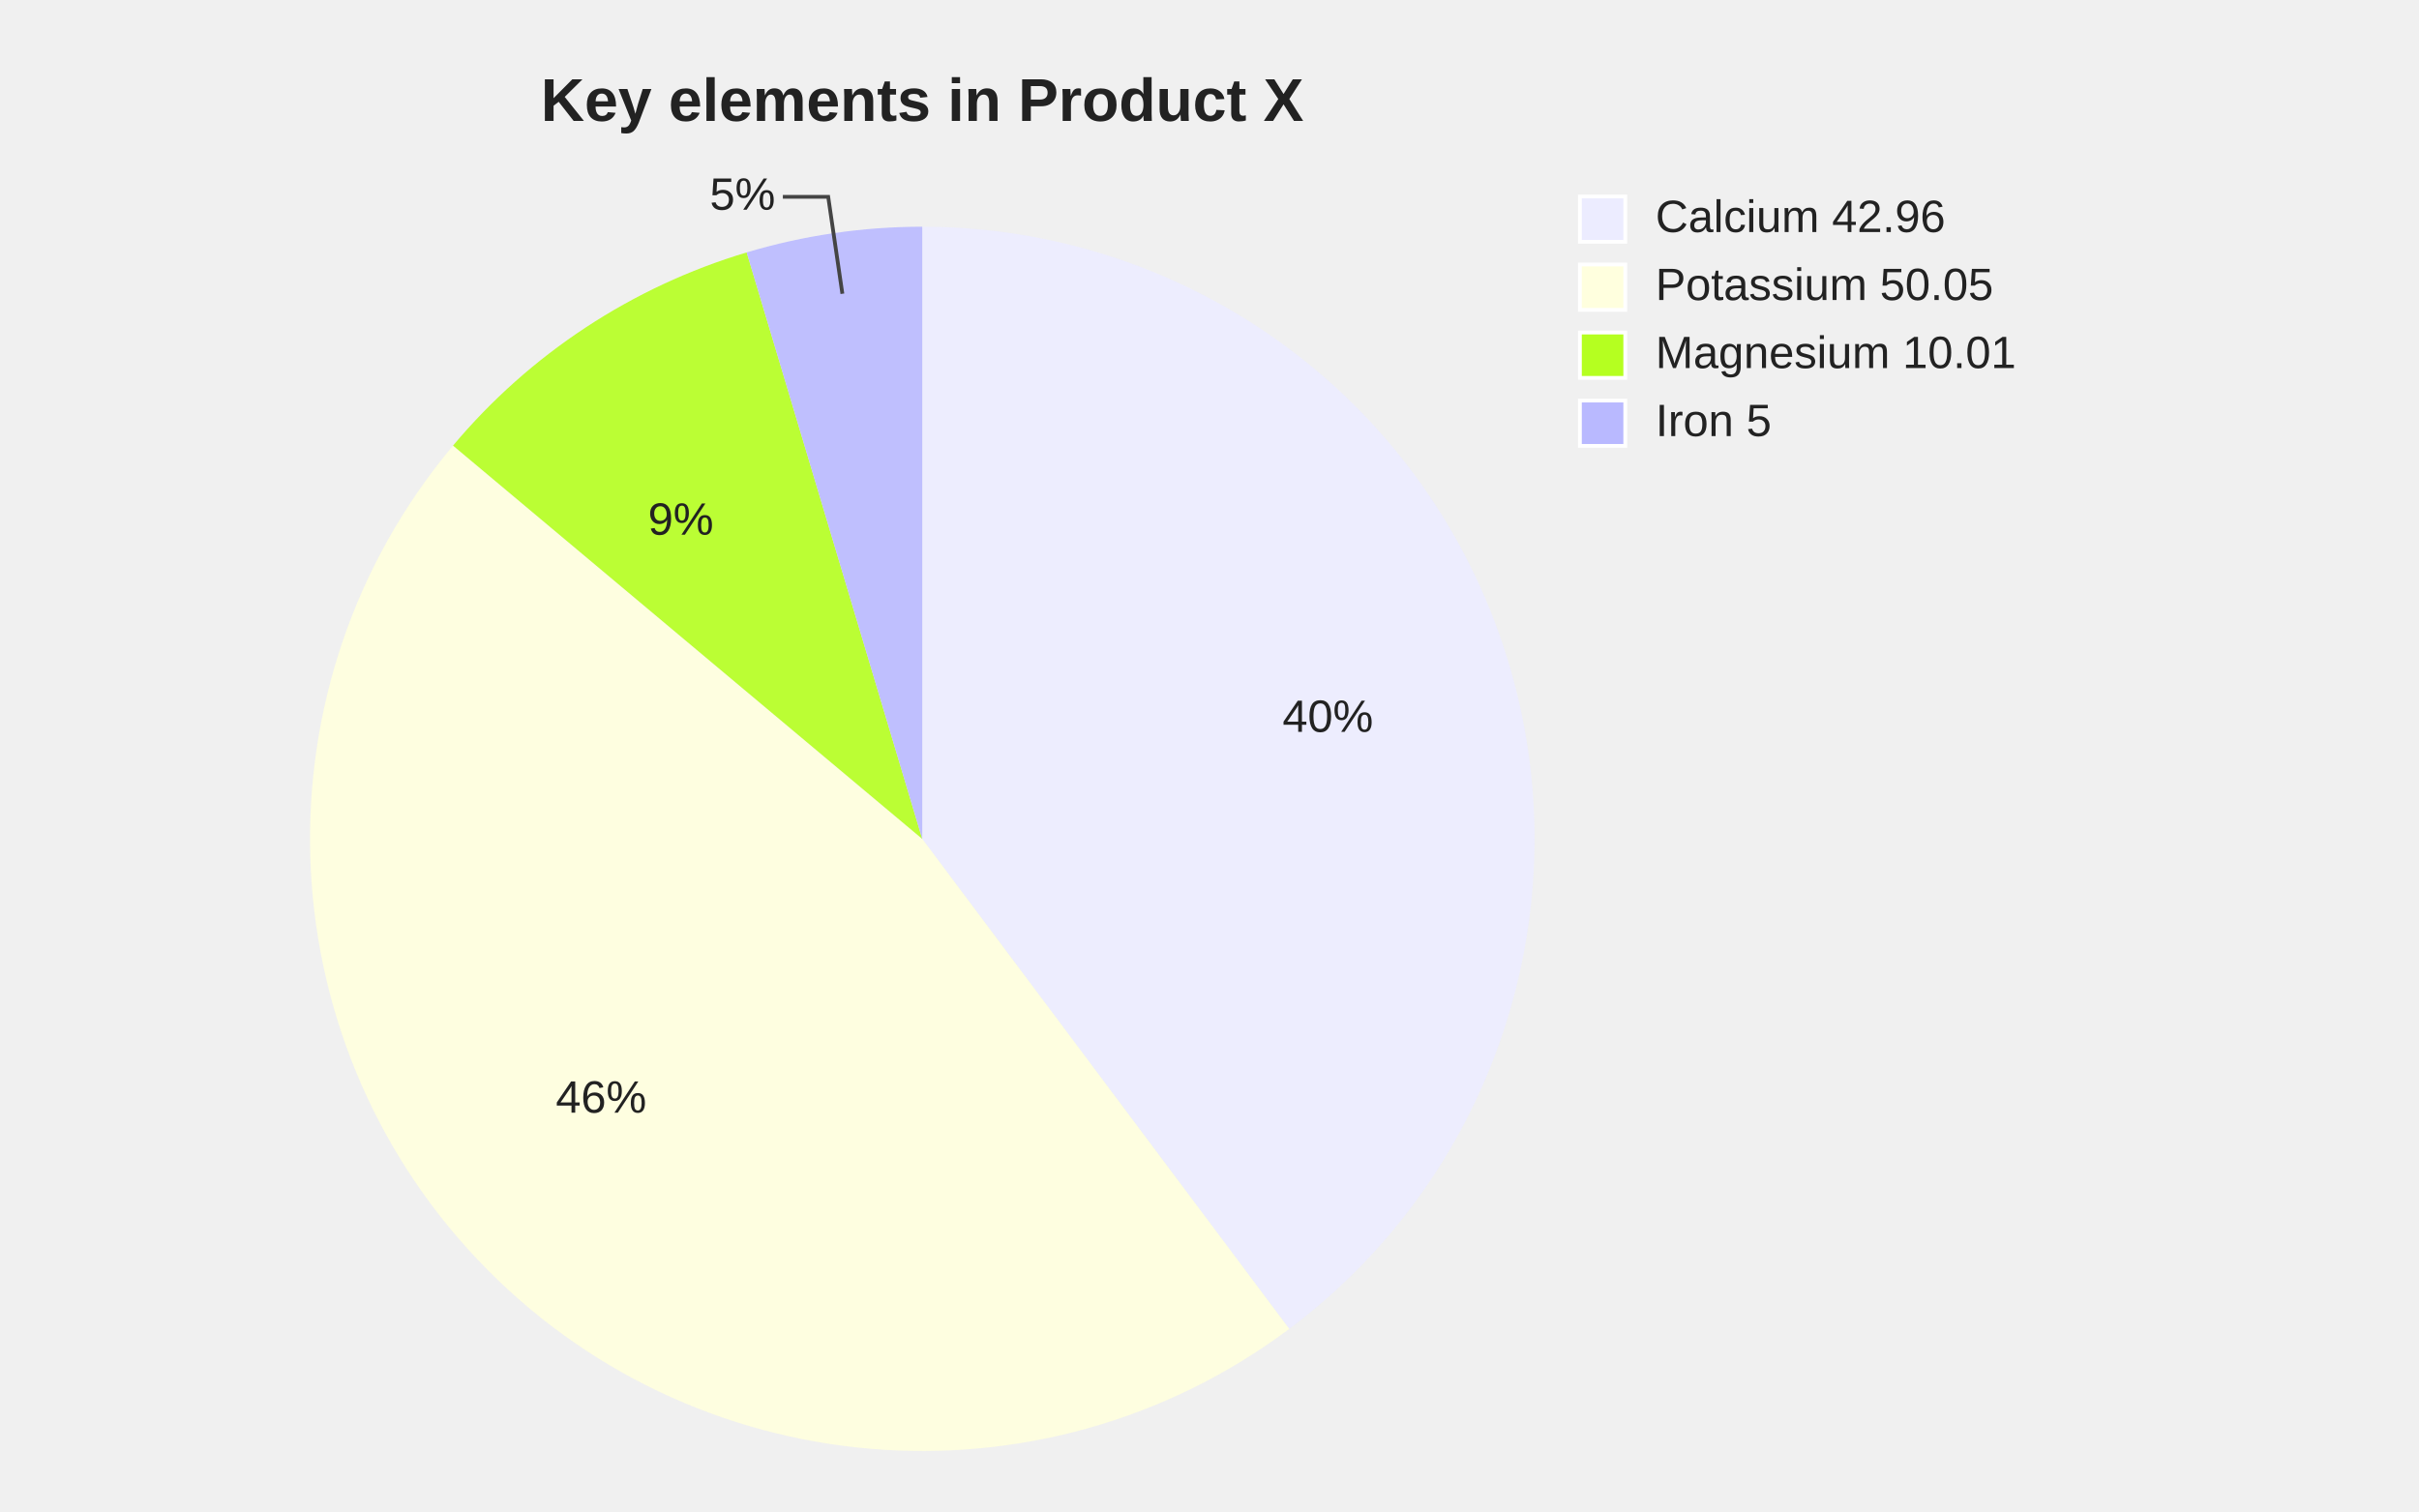
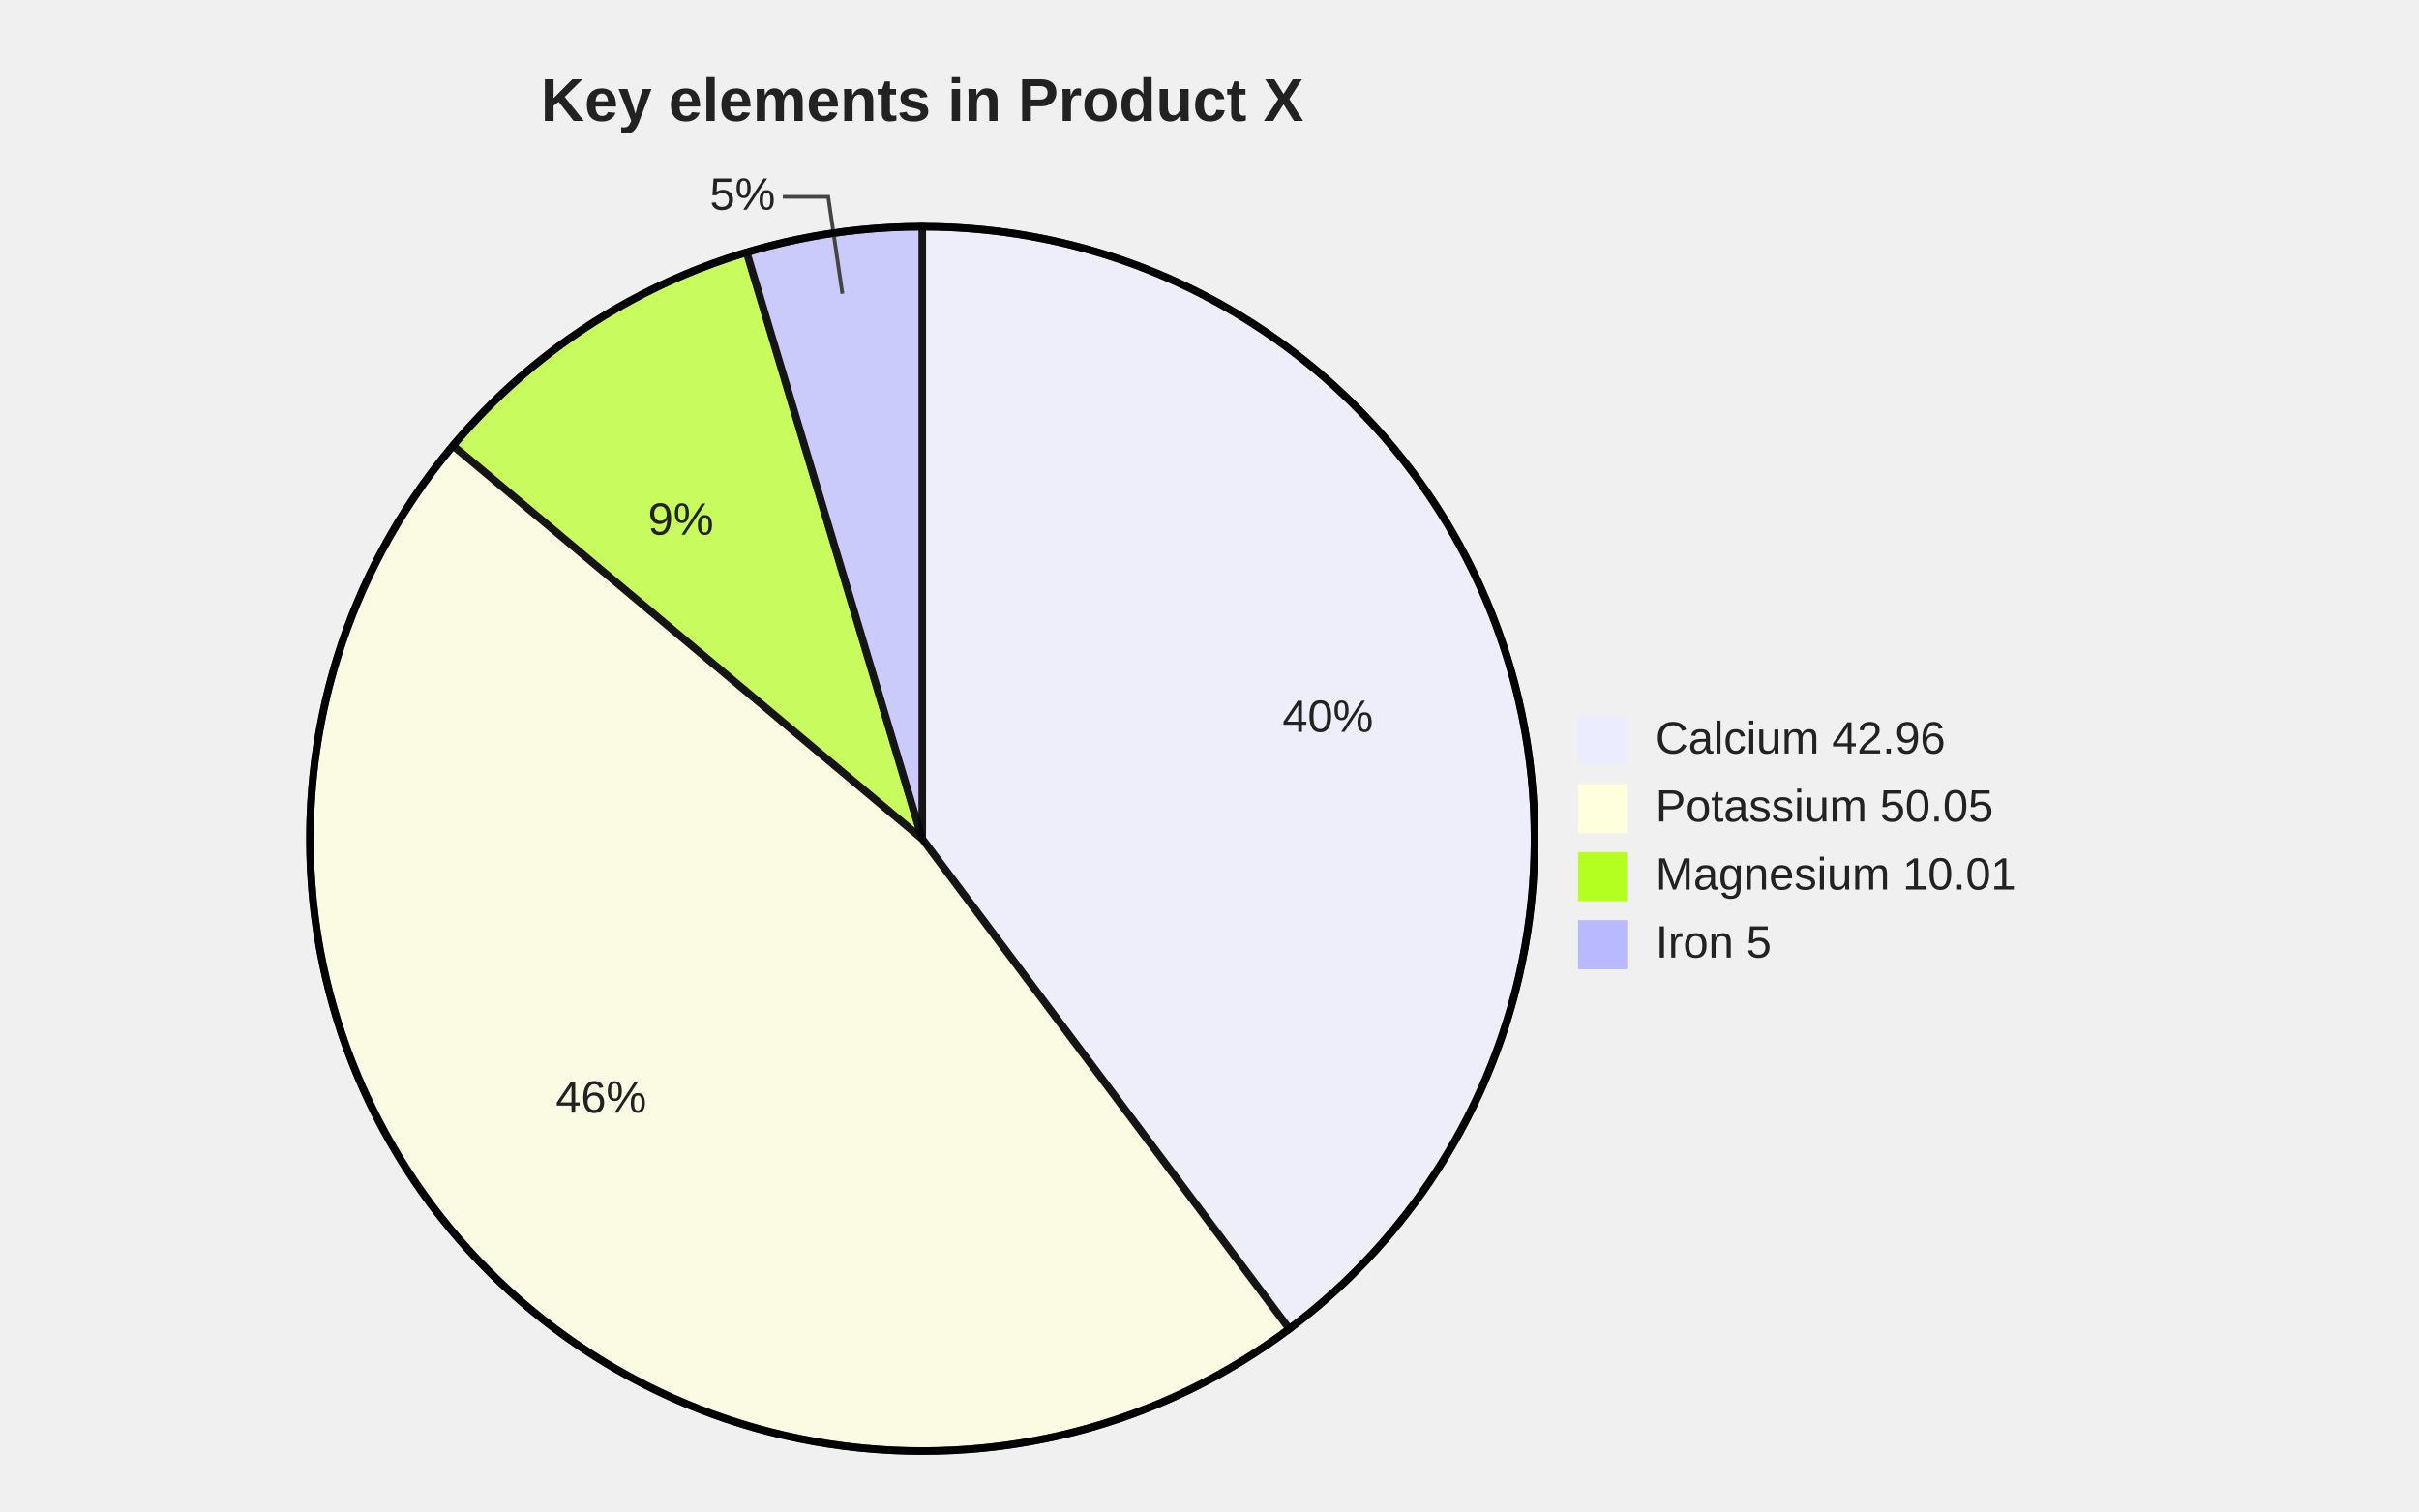
<svg xmlns="http://www.w3.org/2000/svg" width="640" height="400" viewBox="0 0 640 400">
  <style>
    .pie-title { font-family: Arial, sans-serif; font-size: 16px; font-weight: 600; fill: #222; }
    .slice-label { font-family: Arial, sans-serif; font-size: 12px; fill: #222; dominant-baseline: middle; }
    .leader { stroke: #444; stroke-width: 1; fill: none; }
+     .pieCircle { stroke: black; stroke-width: 2px; opacity: 0.7; }
+     .pieOuterCircle { stroke: black; stroke-width: 2px; fill: none; }
  </style>
  <text class="pie-title" x="244" y="32" text-anchor="middle">Key elements in Product X</text>
  <g class="pie" aria-label="pie">
-     <path d="M 244 222 L 244.00 60.00 A 162 162 0 0 1 341.10 351.67 Z" fill="#ECECFF" fill-opacity="0.9" stroke="none" />
+     <path d="M 244 222 L 244.00 60.00 A 162 162 0 0 1 341.10 351.67 Z" class="pieCircle" fill="#ECECFF" />
    <text class="slice-label" x="339.30" y="190.27" text-anchor="start">40%</text>
-     <path d="M 244 222 L 341.10 351.67 A 162 162 0 0 1 119.86 117.92 Z" fill="#ffffde" fill-opacity="0.9" stroke="none" />
+     <path d="M 244 222 L 341.10 351.67 A 162 162 0 0 1 119.86 117.92 Z" class="pieCircle" fill="#ffffde" />
    <text class="slice-label" x="171.05" y="291.04" text-anchor="end">46%</text>
-     <path d="M 244 222 L 119.86 117.92 A 162 162 0 0 1 197.55 66.80 Z" fill="hsl(80, 100%, 56.275%)" fill-opacity="0.9" stroke="none" />
+     <path d="M 244 222 L 119.86 117.92 A 162 162 0 0 1 197.55 66.80 Z" class="pieCircle" fill="hsl(80, 100%, 56.275%)" />
    <text class="slice-label" x="188.79" y="138.09" text-anchor="end">9%</text>
-     <path d="M 244 222 L 197.55 66.80 A 162 162 0 0 1 244.00 60.00 Z" fill="hsl(240, 100%, 86.275%)" fill-opacity="0.9" stroke="none" />
+     <path d="M 244 222 L 197.55 66.80 A 162 162 0 0 1 244.00 60.00 Z" class="pieCircle" fill="hsl(240, 100%, 86.275%)" />
    <path class="leader" d="M 222.87 77.74 L 219.12 52.09 L 207.12 52.09" />
    <text class="slice-label" x="205.12" y="52.09" text-anchor="end">5%</text>
  </g>
-   <circle class="pie-rim" cx="244" cy="222" r="162" fill="none" stroke="none" />
+   <circle class="pie-rim pieOuterCircle" cx="244" cy="222" r="162" stroke="black" stroke-width="2px" fill="none" />
  <g class="legend">
-     <rect x="418" y="52" width="12" height="12" fill="#ECECFF" stroke="#fff" stroke-width="1" />
-     <text class="slice-label legend-text" x="438" y="58" text-anchor="start">Calcium 42.96</text>
-     <rect x="418" y="70" width="12" height="12" fill="#ffffde" stroke="#fff" stroke-width="1" />
-     <text class="slice-label legend-text" x="438" y="76" text-anchor="start">Potassium 50.05</text>
-     <rect x="418" y="88" width="12" height="12" fill="hsl(80, 100%, 56.275%)" stroke="#fff" stroke-width="1" />
-     <text class="slice-label legend-text" x="438" y="94" text-anchor="start">Magnesium 10.01</text>
-     <rect x="418" y="106" width="12" height="12" fill="hsl(240, 100%, 86.275%)" stroke="#fff" stroke-width="1" />
-     <text class="slice-label legend-text" x="438" y="112" text-anchor="start">Iron 5</text>
+     <rect x="418" y="190" width="12" height="12" fill="#ECECFF" stroke="#ECECFF" stroke-width="1" />
+     <text class="slice-label legend-text" x="438" y="196" text-anchor="start">Calcium 42.96</text>
+     <rect x="418" y="208" width="12" height="12" fill="#ffffde" stroke="#ffffde" stroke-width="1" />
+     <text class="slice-label legend-text" x="438" y="214" text-anchor="start">Potassium 50.05</text>
+     <rect x="418" y="226" width="12" height="12" fill="hsl(80, 100%, 56.275%)" stroke="hsl(80, 100%, 56.275%)" stroke-width="1" />
+     <text class="slice-label legend-text" x="438" y="232" text-anchor="start">Magnesium 10.01</text>
+     <rect x="418" y="244" width="12" height="12" fill="hsl(240, 100%, 86.275%)" stroke="hsl(240, 100%, 86.275%)" stroke-width="1" />
+     <text class="slice-label legend-text" x="438" y="250" text-anchor="start">Iron 5</text>
  </g>
</svg>
